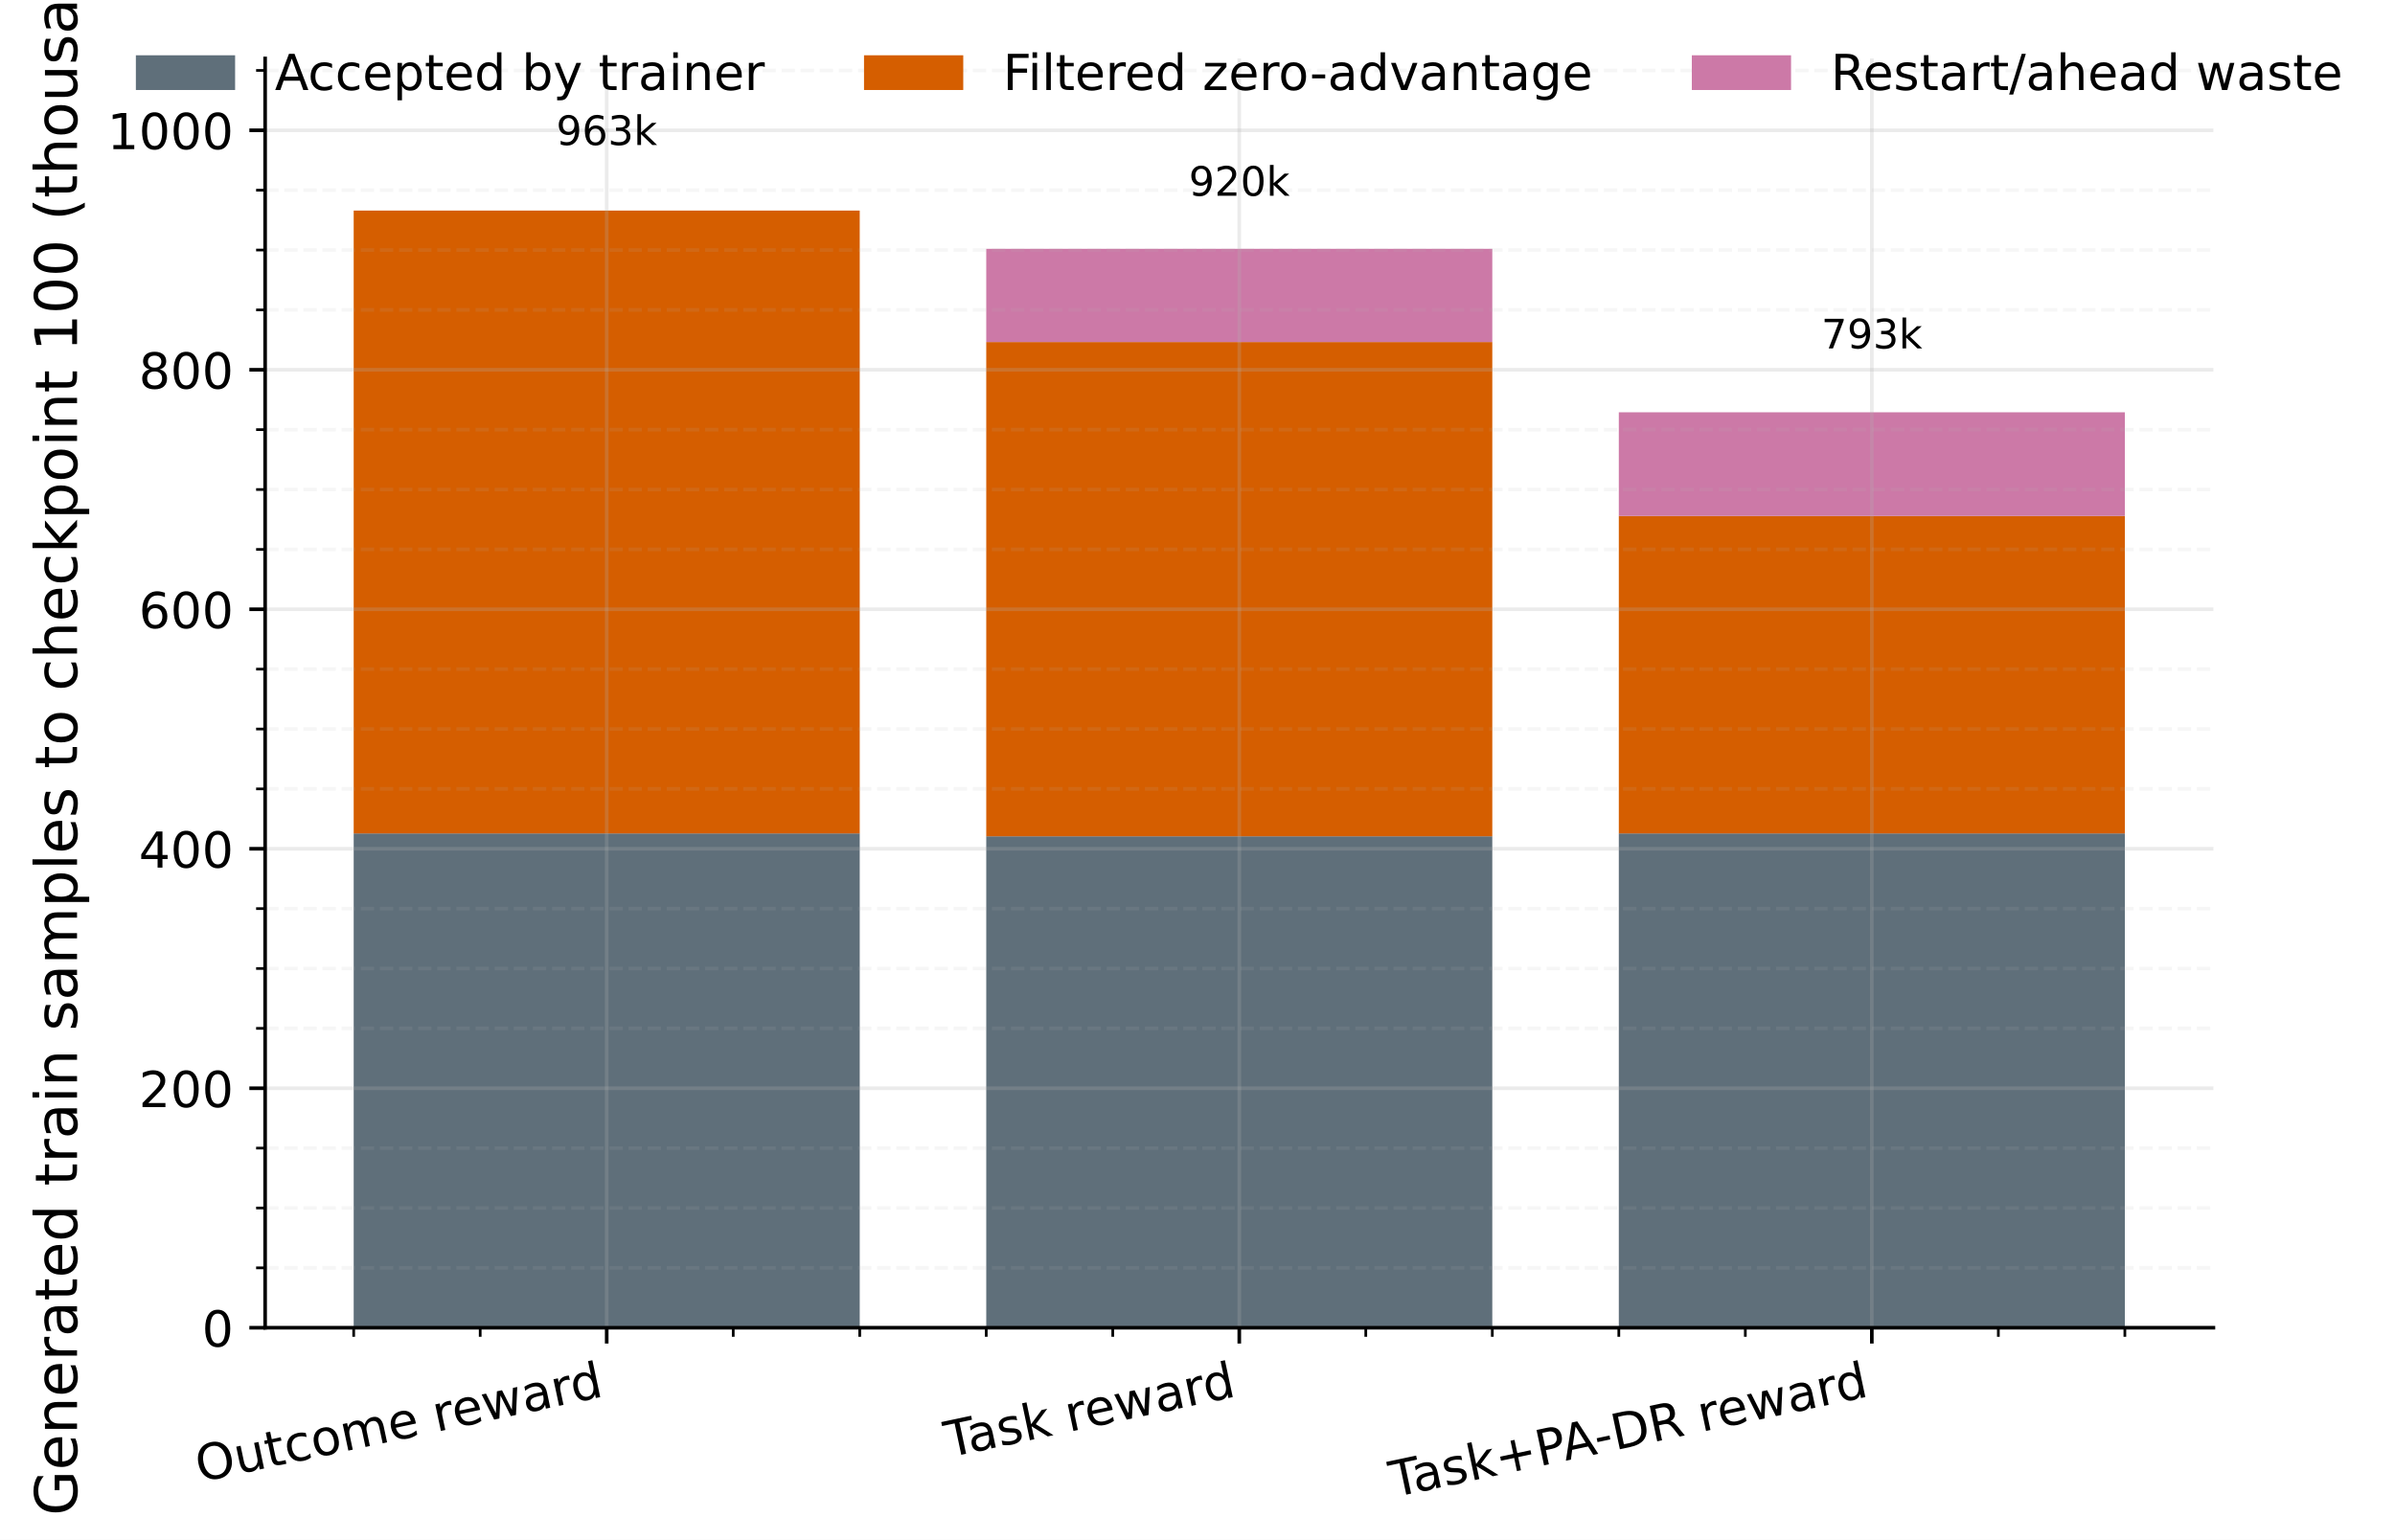
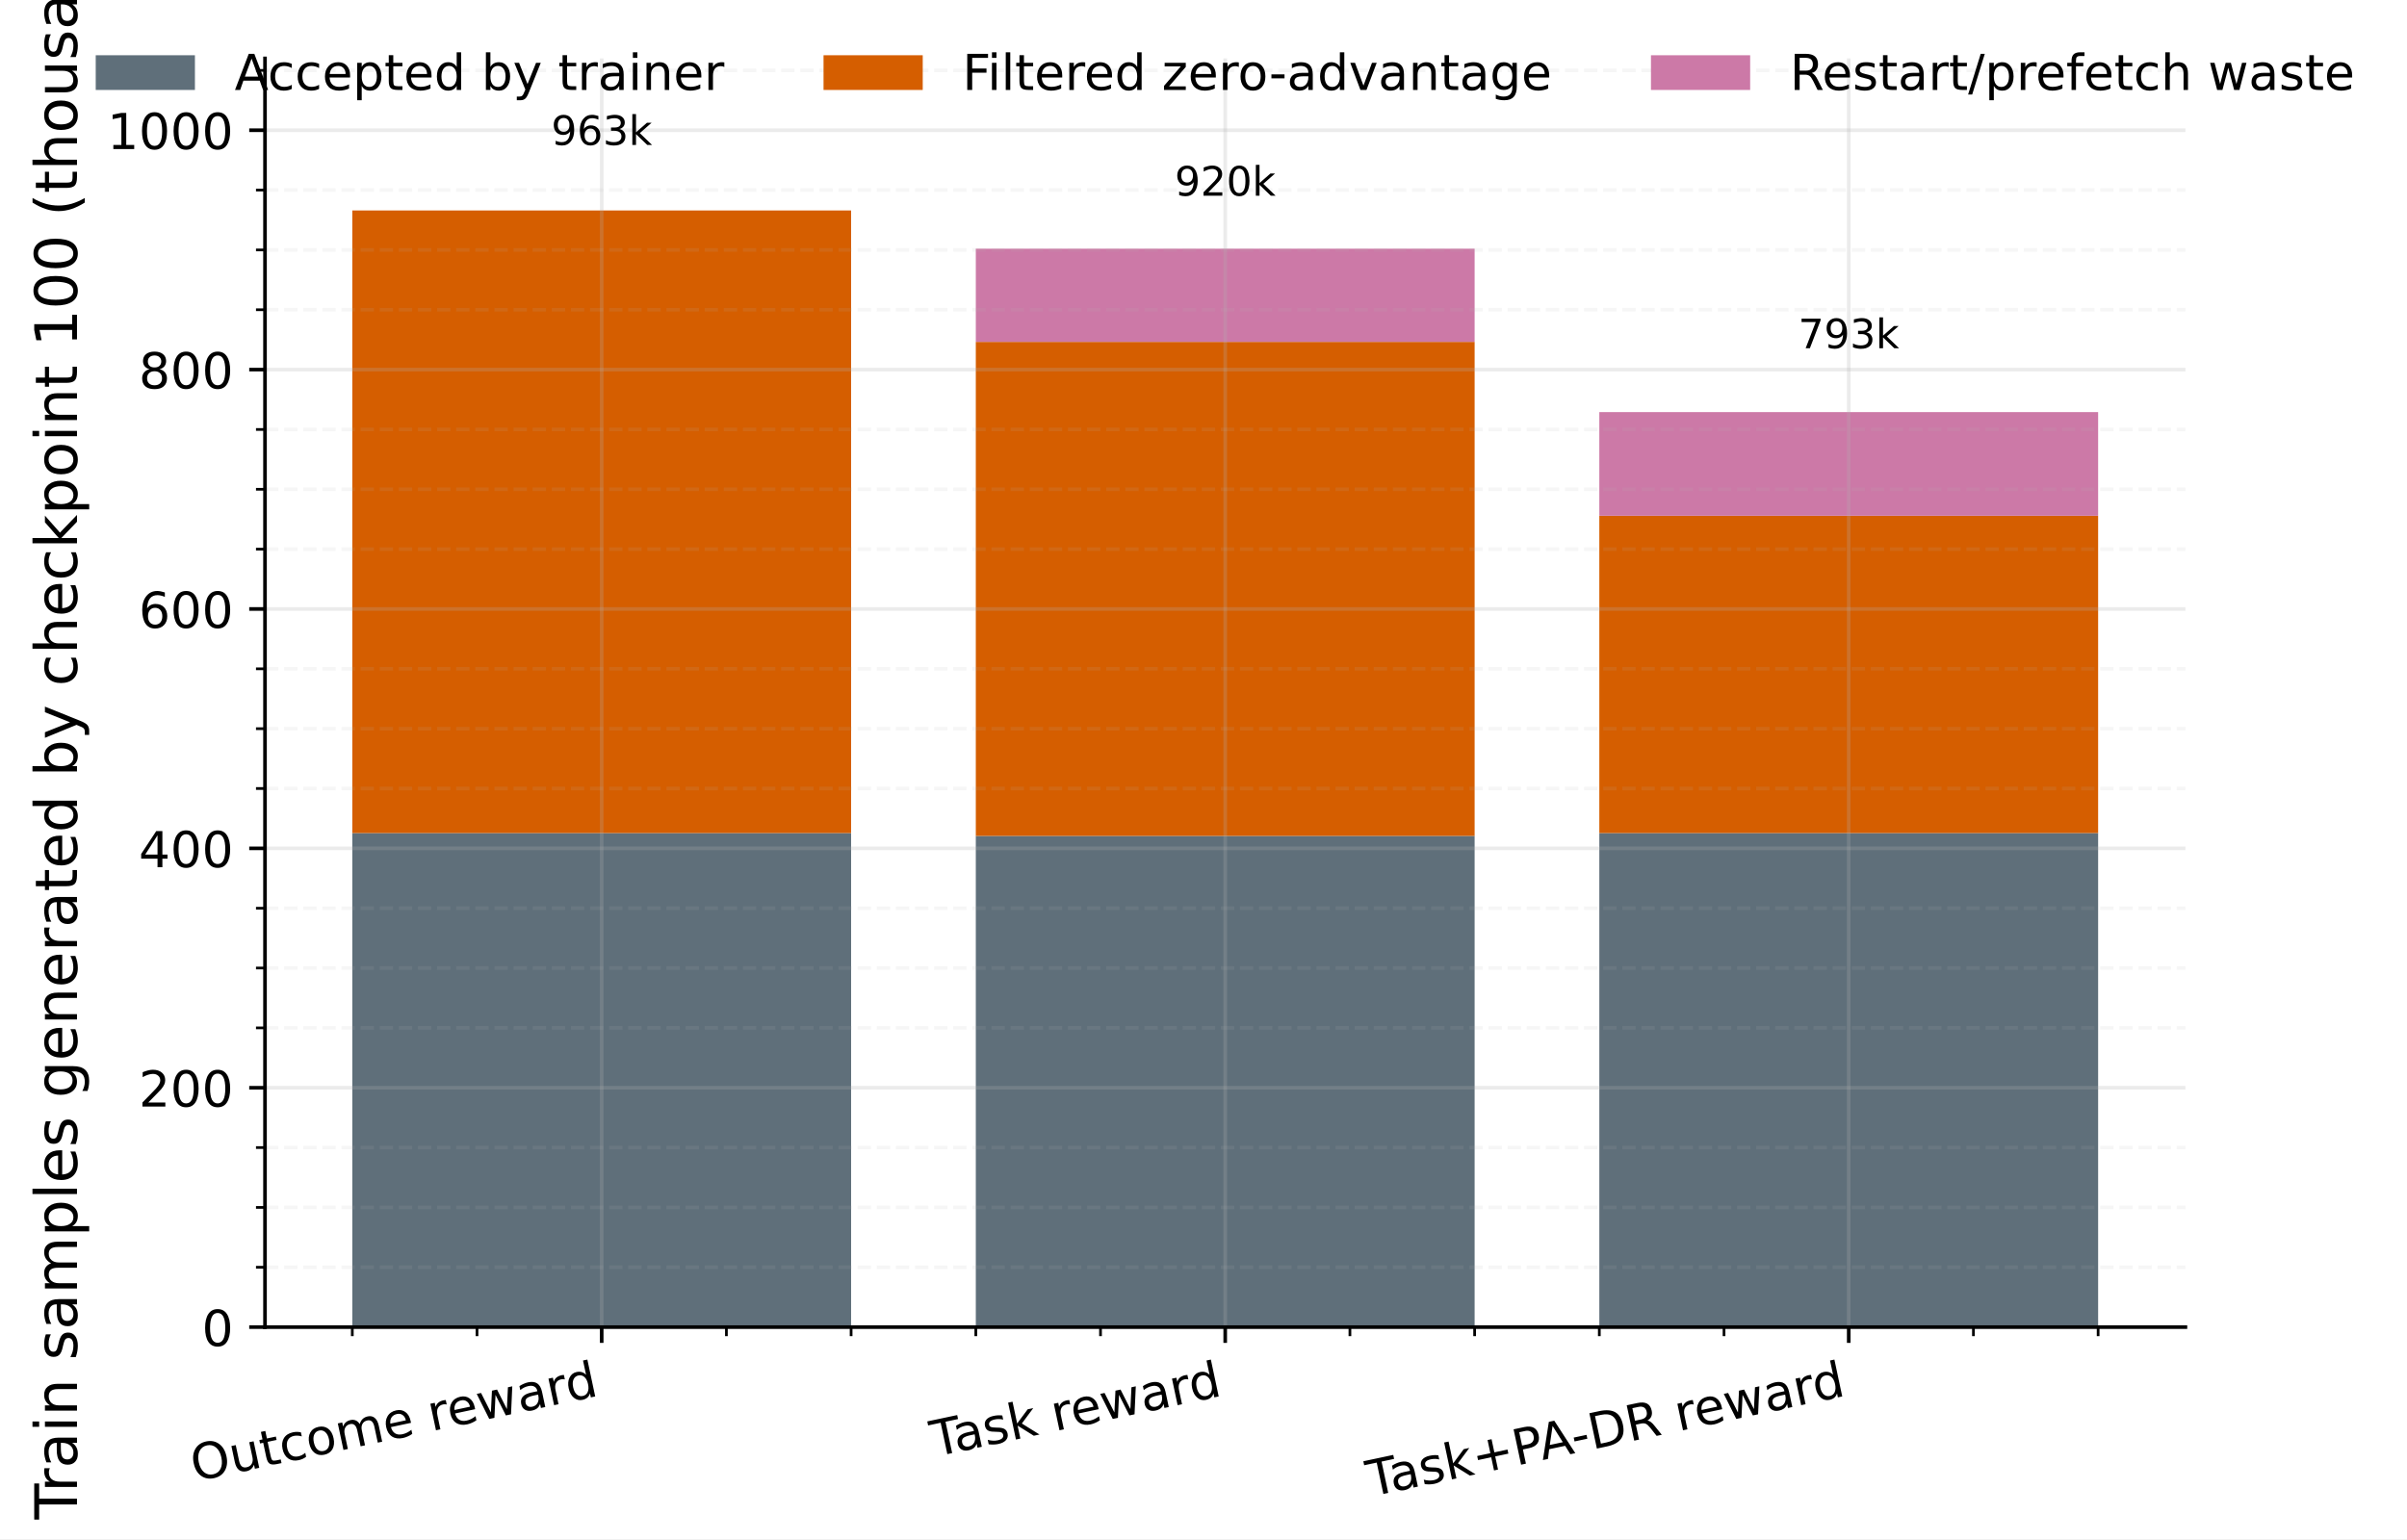
- <svg xmlns="http://www.w3.org/2000/svg" xmlns:xlink="http://www.w3.org/1999/xlink" width="530.952pt" height="341.47pt" viewBox="0 0 530.952 341.47" version="1.1">
+ <svg xmlns="http://www.w3.org/2000/svg" xmlns:xlink="http://www.w3.org/1999/xlink" width="533.856pt" height="341.47pt" viewBox="0 0 533.856 341.47" version="1.1">
  <defs>
    <style type="text/css">*{stroke-linejoin: round; stroke-linecap: butt}</style>
  </defs>
  <g id="figure_1">
    <g id="patch_1">
-       <path d="M 0 341.47 L 530.952 341.47 L 530.952 0 L 0 0 z " style="fill: #ffffff" />
+       <path d="M 0 341.47 L 533.856 341.47 L 533.856 0 L 0 0 z " style="fill: #ffffff" />
    </g>
    <g id="axes_1">
      <g id="patch_2">
-         <path d="M 58.777 294.436 L 490.697 294.436 L 490.697 12.959 L 58.777 12.959 z " style="fill: #ffffff" />
+         <path d="M 58.777 294.436 L 484.712 294.436 L 484.712 12.959 L 58.777 12.959 z " style="fill: #ffffff" />
      </g>
      <g id="patch_3">
-         <path d="M 78.409 294.436 L 190.596 294.436 L 190.596 184.819 L 78.409 184.819 z " clip-path="url(#p1cafe3cc9d)" style="fill: #5f6f7a" />
+         <path d="M 78.137 294.436 L 188.77 294.436 L 188.77 184.819 L 78.137 184.819 z " clip-path="url(#p164025b64f)" style="fill: #5f6f7a" />
      </g>
      <g id="patch_4">
-         <path d="M 218.643 294.436 L 330.83 294.436 L 330.83 185.456 L 218.643 185.456 z " clip-path="url(#p1cafe3cc9d)" style="fill: #5f6f7a" />
+         <path d="M 216.428 294.436 L 327.06 294.436 L 327.06 185.456 L 216.428 185.456 z " clip-path="url(#p164025b64f)" style="fill: #5f6f7a" />
      </g>
      <g id="patch_5">
-         <path d="M 358.877 294.436 L 471.064 294.436 L 471.064 184.819 L 358.877 184.819 z " clip-path="url(#p1cafe3cc9d)" style="fill: #5f6f7a" />
+         <path d="M 354.718 294.436 L 465.351 294.436 L 465.351 184.819 L 354.718 184.819 z " clip-path="url(#p164025b64f)" style="fill: #5f6f7a" />
      </g>
      <g id="patch_6">
-         <path d="M 78.409 184.819 L 190.596 184.819 L 190.596 46.695 L 78.409 46.695 z " clip-path="url(#p1cafe3cc9d)" style="fill: #d55e00" />
+         <path d="M 78.137 184.819 L 188.77 184.819 L 188.77 46.695 L 78.137 46.695 z " clip-path="url(#p164025b64f)" style="fill: #d55e00" />
      </g>
      <g id="patch_7">
-         <path d="M 218.643 185.456 L 330.83 185.456 L 330.83 75.848 L 218.643 75.848 z " clip-path="url(#p1cafe3cc9d)" style="fill: #d55e00" />
+         <path d="M 216.428 185.456 L 327.06 185.456 L 327.06 75.848 L 216.428 75.848 z " clip-path="url(#p164025b64f)" style="fill: #d55e00" />
      </g>
      <g id="patch_8">
-         <path d="M 358.877 184.819 L 471.064 184.819 L 471.064 114.426 L 358.877 114.426 z " clip-path="url(#p1cafe3cc9d)" style="fill: #d55e00" />
+         <path d="M 354.718 184.819 L 465.351 184.819 L 465.351 114.426 L 354.718 114.426 z " clip-path="url(#p164025b64f)" style="fill: #d55e00" />
      </g>
      <g id="patch_9">
-         <path d="M 78.409 46.695 L 190.596 46.695 L 190.596 46.695 L 78.409 46.695 z " clip-path="url(#p1cafe3cc9d)" style="fill: #cc79a7" />
+         <path d="M 78.137 46.695 L 188.77 46.695 L 188.77 46.695 L 78.137 46.695 z " clip-path="url(#p164025b64f)" style="fill: #cc79a7" />
      </g>
      <g id="patch_10">
-         <path d="M 218.643 75.848 L 330.83 75.848 L 330.83 55.177 L 218.643 55.177 z " clip-path="url(#p1cafe3cc9d)" style="fill: #cc79a7" />
+         <path d="M 216.428 75.848 L 327.06 75.848 L 327.06 55.177 L 216.428 55.177 z " clip-path="url(#p164025b64f)" style="fill: #cc79a7" />
      </g>
      <g id="patch_11">
-         <path d="M 358.877 114.426 L 471.064 114.426 L 471.064 91.429 L 358.877 91.429 z " clip-path="url(#p1cafe3cc9d)" style="fill: #cc79a7" />
+         <path d="M 354.718 114.426 L 465.351 114.426 L 465.351 91.429 L 354.718 91.429 z " clip-path="url(#p164025b64f)" style="fill: #cc79a7" />
      </g>
      <g id="matplotlib.axis_1">
        <g id="xtick_1">
          <g id="line2d_1">
-             <path d="M 134.503 294.436 L 134.503 12.959 " clip-path="url(#p1cafe3cc9d)" style="fill: none; stroke: #b0b0b0; stroke-opacity: 0.25; stroke-width: 0.8; stroke-linecap: square" />
+             <path d="M 133.453 294.436 L 133.453 12.959 " clip-path="url(#p164025b64f)" style="fill: none; stroke: #b0b0b0; stroke-opacity: 0.25; stroke-width: 0.8; stroke-linecap: square" />
          </g>
          <g id="line2d_2">
            <defs>
-               <path id="m42fc1ed772" d="M 0 0 L 0 3.5 " style="stroke: #000000; stroke-width: 0.8" />
+               <path id="mbf5f4bb474" d="M 0 0 L 0 3.5 " style="stroke: #000000; stroke-width: 0.8" />
            </defs>
            <g>
-               <use xlink:href="#m42fc1ed772" x="134.503" y="294.436" style="stroke: #000000; stroke-width: 0.8" />
+               <use xlink:href="#mbf5f4bb474" x="133.453" y="294.436" style="stroke: #000000; stroke-width: 0.8" />
            </g>
          </g>
          <g id="text_1">
-             <text style="font-size: 11px; font-family: 'DejaVu Sans', 'Bitstream Vera Sans', 'Computer Modern Sans Serif', 'Lucida Grande', 'Verdana', 'Geneva', 'Lucid', 'Arial', 'Helvetica', 'Avant Garde', sans-serif" transform="translate(44.23979 328.6962) rotate(-12)">Outcome reward</text>
+             <text style="font-size: 11px; font-family: 'DejaVu Sans', 'Bitstream Vera Sans', 'Computer Modern Sans Serif', 'Lucida Grande', 'Verdana', 'Geneva', 'Lucid', 'Arial', 'Helvetica', 'Avant Garde', sans-serif" transform="translate(43.19047 328.6962) rotate(-12)">Outcome reward</text>
          </g>
        </g>
        <g id="xtick_2">
          <g id="line2d_3">
-             <path d="M 274.737 294.436 L 274.737 12.959 " clip-path="url(#p1cafe3cc9d)" style="fill: none; stroke: #b0b0b0; stroke-opacity: 0.25; stroke-width: 0.8; stroke-linecap: square" />
+             <path d="M 271.744 294.436 L 271.744 12.959 " clip-path="url(#p164025b64f)" style="fill: none; stroke: #b0b0b0; stroke-opacity: 0.25; stroke-width: 0.8; stroke-linecap: square" />
          </g>
          <g id="line2d_4">
            <g>
-               <use xlink:href="#m42fc1ed772" x="274.737" y="294.436" style="stroke: #000000; stroke-width: 0.8" />
+               <use xlink:href="#mbf5f4bb474" x="271.744" y="294.436" style="stroke: #000000; stroke-width: 0.8" />
            </g>
          </g>
          <g id="text_2">
-             <text style="font-size: 11px; font-family: 'DejaVu Sans', 'Bitstream Vera Sans', 'Computer Modern Sans Serif', 'Lucida Grande', 'Verdana', 'Geneva', 'Lucid', 'Arial', 'Helvetica', 'Avant Garde', sans-serif" transform="translate(210.3555 323.1948) rotate(-12)">Task reward</text>
+             <text style="font-size: 11px; font-family: 'DejaVu Sans', 'Bitstream Vera Sans', 'Computer Modern Sans Serif', 'Lucida Grande', 'Verdana', 'Geneva', 'Lucid', 'Arial', 'Helvetica', 'Avant Garde', sans-serif" transform="translate(207.363 323.1948) rotate(-12)">Task reward</text>
          </g>
        </g>
        <g id="xtick_3">
          <g id="line2d_5">
-             <path d="M 414.97 294.436 L 414.97 12.959 " clip-path="url(#p1cafe3cc9d)" style="fill: none; stroke: #b0b0b0; stroke-opacity: 0.25; stroke-width: 0.8; stroke-linecap: square" />
+             <path d="M 410.035 294.436 L 410.035 12.959 " clip-path="url(#p164025b64f)" style="fill: none; stroke: #b0b0b0; stroke-opacity: 0.25; stroke-width: 0.8; stroke-linecap: square" />
          </g>
          <g id="line2d_6">
            <g>
-               <use xlink:href="#m42fc1ed772" x="414.97" y="294.436" style="stroke: #000000; stroke-width: 0.8" />
+               <use xlink:href="#mbf5f4bb474" x="410.035" y="294.436" style="stroke: #000000; stroke-width: 0.8" />
            </g>
          </g>
          <g id="text_3">
-             <text style="font-size: 11px; font-family: 'DejaVu Sans', 'Bitstream Vera Sans', 'Computer Modern Sans Serif', 'Lucida Grande', 'Verdana', 'Geneva', 'Lucid', 'Arial', 'Helvetica', 'Avant Garde', sans-serif" transform="translate(309.01 332.0327) rotate(-12)">Task+PA-DR reward</text>
+             <text style="font-size: 11px; font-family: 'DejaVu Sans', 'Bitstream Vera Sans', 'Computer Modern Sans Serif', 'Lucida Grande', 'Verdana', 'Geneva', 'Lucid', 'Arial', 'Helvetica', 'Avant Garde', sans-serif" transform="translate(304.0744 332.0327) rotate(-12)">Task+PA-DR reward</text>
          </g>
        </g>
        <g id="xtick_4">
          <g id="line2d_7">
            <defs>
-               <path id="m298aa0b05d" d="M 0 0 L 0 2 " style="stroke: #000000; stroke-width: 0.6" />
+               <path id="m12cdd71ea4" d="M 0 0 L 0 2 " style="stroke: #000000; stroke-width: 0.6" />
            </defs>
            <g>
-               <use xlink:href="#m298aa0b05d" x="78.409" y="294.436" style="stroke: #000000; stroke-width: 0.6" />
+               <use xlink:href="#m12cdd71ea4" x="78.137" y="294.436" style="stroke: #000000; stroke-width: 0.6" />
            </g>
          </g>
        </g>
        <g id="xtick_5">
          <g id="line2d_8">
            <g>
-               <use xlink:href="#m298aa0b05d" x="106.456" y="294.436" style="stroke: #000000; stroke-width: 0.6" />
+               <use xlink:href="#m12cdd71ea4" x="105.795" y="294.436" style="stroke: #000000; stroke-width: 0.6" />
            </g>
          </g>
        </g>
        <g id="xtick_6">
          <g id="line2d_9">
            <g>
-               <use xlink:href="#m298aa0b05d" x="162.55" y="294.436" style="stroke: #000000; stroke-width: 0.6" />
+               <use xlink:href="#m12cdd71ea4" x="161.112" y="294.436" style="stroke: #000000; stroke-width: 0.6" />
            </g>
          </g>
        </g>
        <g id="xtick_7">
          <g id="line2d_10">
            <g>
-               <use xlink:href="#m298aa0b05d" x="190.596" y="294.436" style="stroke: #000000; stroke-width: 0.6" />
+               <use xlink:href="#m12cdd71ea4" x="188.77" y="294.436" style="stroke: #000000; stroke-width: 0.6" />
            </g>
          </g>
        </g>
        <g id="xtick_8">
          <g id="line2d_11">
            <g>
-               <use xlink:href="#m298aa0b05d" x="218.643" y="294.436" style="stroke: #000000; stroke-width: 0.6" />
+               <use xlink:href="#m12cdd71ea4" x="216.428" y="294.436" style="stroke: #000000; stroke-width: 0.6" />
            </g>
          </g>
        </g>
        <g id="xtick_9">
          <g id="line2d_12">
            <g>
-               <use xlink:href="#m298aa0b05d" x="246.69" y="294.436" style="stroke: #000000; stroke-width: 0.6" />
+               <use xlink:href="#m12cdd71ea4" x="244.086" y="294.436" style="stroke: #000000; stroke-width: 0.6" />
            </g>
          </g>
        </g>
        <g id="xtick_10">
          <g id="line2d_13">
            <g>
-               <use xlink:href="#m298aa0b05d" x="302.783" y="294.436" style="stroke: #000000; stroke-width: 0.6" />
+               <use xlink:href="#m12cdd71ea4" x="299.402" y="294.436" style="stroke: #000000; stroke-width: 0.6" />
            </g>
          </g>
        </g>
        <g id="xtick_11">
          <g id="line2d_14">
            <g>
-               <use xlink:href="#m298aa0b05d" x="330.83" y="294.436" style="stroke: #000000; stroke-width: 0.6" />
+               <use xlink:href="#m12cdd71ea4" x="327.06" y="294.436" style="stroke: #000000; stroke-width: 0.6" />
            </g>
          </g>
        </g>
        <g id="xtick_12">
          <g id="line2d_15">
            <g>
-               <use xlink:href="#m298aa0b05d" x="358.877" y="294.436" style="stroke: #000000; stroke-width: 0.6" />
+               <use xlink:href="#m12cdd71ea4" x="354.718" y="294.436" style="stroke: #000000; stroke-width: 0.6" />
            </g>
          </g>
        </g>
        <g id="xtick_13">
          <g id="line2d_16">
            <g>
-               <use xlink:href="#m298aa0b05d" x="386.924" y="294.436" style="stroke: #000000; stroke-width: 0.6" />
+               <use xlink:href="#m12cdd71ea4" x="382.377" y="294.436" style="stroke: #000000; stroke-width: 0.6" />
            </g>
          </g>
        </g>
        <g id="xtick_14">
          <g id="line2d_17">
            <g>
-               <use xlink:href="#m298aa0b05d" x="443.017" y="294.436" style="stroke: #000000; stroke-width: 0.6" />
+               <use xlink:href="#m12cdd71ea4" x="437.693" y="294.436" style="stroke: #000000; stroke-width: 0.6" />
            </g>
          </g>
        </g>
        <g id="xtick_15">
          <g id="line2d_18">
            <g>
-               <use xlink:href="#m298aa0b05d" x="471.064" y="294.436" style="stroke: #000000; stroke-width: 0.6" />
+               <use xlink:href="#m12cdd71ea4" x="465.351" y="294.436" style="stroke: #000000; stroke-width: 0.6" />
            </g>
          </g>
        </g>
      </g>
      <g id="matplotlib.axis_2">
        <g id="ytick_1">
          <g id="line2d_19">
-             <path d="M 58.777 294.436 L 490.697 294.436 " clip-path="url(#p1cafe3cc9d)" style="fill: none; stroke: #b0b0b0; stroke-opacity: 0.25; stroke-width: 0.8; stroke-linecap: square" />
+             <path d="M 58.777 294.436 L 484.712 294.436 " clip-path="url(#p164025b64f)" style="fill: none; stroke: #b0b0b0; stroke-opacity: 0.25; stroke-width: 0.8; stroke-linecap: square" />
          </g>
          <g id="line2d_20">
            <defs>
-               <path id="me00b917a64" d="M 0 0 L -3.5 0 " style="stroke: #000000; stroke-width: 0.8" />
+               <path id="maac3f48667" d="M 0 0 L -3.5 0 " style="stroke: #000000; stroke-width: 0.8" />
            </defs>
            <g>
-               <use xlink:href="#me00b917a64" x="58.777" y="294.436" style="stroke: #000000; stroke-width: 0.8" />
+               <use xlink:href="#maac3f48667" x="58.777" y="294.436" style="stroke: #000000; stroke-width: 0.8" />
            </g>
          </g>
          <g id="text_4">
            <text style="font-size: 11px; font-family: 'DejaVu Sans', 'Bitstream Vera Sans', 'Computer Modern Sans Serif', 'Lucida Grande', 'Verdana', 'Geneva', 'Lucid', 'Arial', 'Helvetica', 'Avant Garde', sans-serif; text-anchor: end" x="51.777" y="298.615" transform="rotate(-0 51.77656 298.6148)">0</text>
          </g>
        </g>
        <g id="ytick_2">
          <g id="line2d_21">
-             <path d="M 58.777 241.327 L 490.697 241.327 " clip-path="url(#p1cafe3cc9d)" style="fill: none; stroke: #b0b0b0; stroke-opacity: 0.25; stroke-width: 0.8; stroke-linecap: square" />
+             <path d="M 58.777 241.327 L 484.712 241.327 " clip-path="url(#p164025b64f)" style="fill: none; stroke: #b0b0b0; stroke-opacity: 0.25; stroke-width: 0.8; stroke-linecap: square" />
          </g>
          <g id="line2d_22">
            <g>
-               <use xlink:href="#me00b917a64" x="58.777" y="241.327" style="stroke: #000000; stroke-width: 0.8" />
+               <use xlink:href="#maac3f48667" x="58.777" y="241.327" style="stroke: #000000; stroke-width: 0.8" />
            </g>
          </g>
          <g id="text_5">
            <text style="font-size: 11px; font-family: 'DejaVu Sans', 'Bitstream Vera Sans', 'Computer Modern Sans Serif', 'Lucida Grande', 'Verdana', 'Geneva', 'Lucid', 'Arial', 'Helvetica', 'Avant Garde', sans-serif; text-anchor: end" x="51.777" y="245.506" transform="rotate(-0 51.77656 245.506)">200</text>
          </g>
        </g>
        <g id="ytick_3">
          <g id="line2d_23">
-             <path d="M 58.777 188.218 L 490.697 188.218 " clip-path="url(#p1cafe3cc9d)" style="fill: none; stroke: #b0b0b0; stroke-opacity: 0.25; stroke-width: 0.8; stroke-linecap: square" />
+             <path d="M 58.777 188.218 L 484.712 188.218 " clip-path="url(#p164025b64f)" style="fill: none; stroke: #b0b0b0; stroke-opacity: 0.25; stroke-width: 0.8; stroke-linecap: square" />
          </g>
          <g id="line2d_24">
            <g>
-               <use xlink:href="#me00b917a64" x="58.777" y="188.218" style="stroke: #000000; stroke-width: 0.8" />
+               <use xlink:href="#maac3f48667" x="58.777" y="188.218" style="stroke: #000000; stroke-width: 0.8" />
            </g>
          </g>
          <g id="text_6">
            <text style="font-size: 11px; font-family: 'DejaVu Sans', 'Bitstream Vera Sans', 'Computer Modern Sans Serif', 'Lucida Grande', 'Verdana', 'Geneva', 'Lucid', 'Arial', 'Helvetica', 'Avant Garde', sans-serif; text-anchor: end" x="51.777" y="192.397" transform="rotate(-0 51.77656 192.3972)">400</text>
          </g>
        </g>
        <g id="ytick_4">
          <g id="line2d_25">
-             <path d="M 58.777 135.109 L 490.697 135.109 " clip-path="url(#p1cafe3cc9d)" style="fill: none; stroke: #b0b0b0; stroke-opacity: 0.25; stroke-width: 0.8; stroke-linecap: square" />
+             <path d="M 58.777 135.109 L 484.712 135.109 " clip-path="url(#p164025b64f)" style="fill: none; stroke: #b0b0b0; stroke-opacity: 0.25; stroke-width: 0.8; stroke-linecap: square" />
          </g>
          <g id="line2d_26">
            <g>
-               <use xlink:href="#me00b917a64" x="58.777" y="135.109" style="stroke: #000000; stroke-width: 0.8" />
+               <use xlink:href="#maac3f48667" x="58.777" y="135.109" style="stroke: #000000; stroke-width: 0.8" />
            </g>
          </g>
          <g id="text_7">
            <text style="font-size: 11px; font-family: 'DejaVu Sans', 'Bitstream Vera Sans', 'Computer Modern Sans Serif', 'Lucida Grande', 'Verdana', 'Geneva', 'Lucid', 'Arial', 'Helvetica', 'Avant Garde', sans-serif; text-anchor: end" x="51.777" y="139.288" transform="rotate(-0 51.77656 139.2884)">600</text>
          </g>
        </g>
        <g id="ytick_5">
          <g id="line2d_27">
-             <path d="M 58.777 82 L 490.697 82 " clip-path="url(#p1cafe3cc9d)" style="fill: none; stroke: #b0b0b0; stroke-opacity: 0.25; stroke-width: 0.8; stroke-linecap: square" />
+             <path d="M 58.777 82 L 484.712 82 " clip-path="url(#p164025b64f)" style="fill: none; stroke: #b0b0b0; stroke-opacity: 0.25; stroke-width: 0.8; stroke-linecap: square" />
          </g>
          <g id="line2d_28">
            <g>
-               <use xlink:href="#me00b917a64" x="58.777" y="82" style="stroke: #000000; stroke-width: 0.8" />
+               <use xlink:href="#maac3f48667" x="58.777" y="82" style="stroke: #000000; stroke-width: 0.8" />
            </g>
          </g>
          <g id="text_8">
            <text style="font-size: 11px; font-family: 'DejaVu Sans', 'Bitstream Vera Sans', 'Computer Modern Sans Serif', 'Lucida Grande', 'Verdana', 'Geneva', 'Lucid', 'Arial', 'Helvetica', 'Avant Garde', sans-serif; text-anchor: end" x="51.777" y="86.18" transform="rotate(-0 51.77656 86.17963)">800</text>
          </g>
        </g>
        <g id="ytick_6">
          <g id="line2d_29">
-             <path d="M 58.777 28.892 L 490.697 28.892 " clip-path="url(#p1cafe3cc9d)" style="fill: none; stroke: #b0b0b0; stroke-opacity: 0.25; stroke-width: 0.8; stroke-linecap: square" />
+             <path d="M 58.777 28.892 L 484.712 28.892 " clip-path="url(#p164025b64f)" style="fill: none; stroke: #b0b0b0; stroke-opacity: 0.25; stroke-width: 0.8; stroke-linecap: square" />
          </g>
          <g id="line2d_30">
            <g>
-               <use xlink:href="#me00b917a64" x="58.777" y="28.892" style="stroke: #000000; stroke-width: 0.8" />
+               <use xlink:href="#maac3f48667" x="58.777" y="28.892" style="stroke: #000000; stroke-width: 0.8" />
            </g>
          </g>
          <g id="text_9">
            <text style="font-size: 11px; font-family: 'DejaVu Sans', 'Bitstream Vera Sans', 'Computer Modern Sans Serif', 'Lucida Grande', 'Verdana', 'Geneva', 'Lucid', 'Arial', 'Helvetica', 'Avant Garde', sans-serif; text-anchor: end" x="51.777" y="33.071" transform="rotate(-0 51.77656 33.07084)">1000</text>
          </g>
        </g>
        <g id="ytick_7">
          <g id="line2d_31">
-             <path d="M 58.777 281.158 L 490.697 281.158 " clip-path="url(#p1cafe3cc9d)" style="fill: none; stroke-dasharray: 2.96,1.28; stroke-dashoffset: 0; stroke: #b0b0b0; stroke-opacity: 0.12; stroke-width: 0.8" />
+             <path d="M 58.777 281.158 L 484.712 281.158 " clip-path="url(#p164025b64f)" style="fill: none; stroke-dasharray: 2.96,1.28; stroke-dashoffset: 0; stroke: #b0b0b0; stroke-opacity: 0.12; stroke-width: 0.8" />
          </g>
          <g id="line2d_32">
            <defs>
-               <path id="mef077596a6" d="M 0 0 L -2 0 " style="stroke: #000000; stroke-width: 0.6" />
+               <path id="ma0e20b112f" d="M 0 0 L -2 0 " style="stroke: #000000; stroke-width: 0.6" />
            </defs>
            <g>
-               <use xlink:href="#mef077596a6" x="58.777" y="281.158" style="stroke: #000000; stroke-width: 0.6" />
+               <use xlink:href="#ma0e20b112f" x="58.777" y="281.158" style="stroke: #000000; stroke-width: 0.6" />
            </g>
          </g>
        </g>
        <g id="ytick_8">
          <g id="line2d_33">
-             <path d="M 58.777 267.881 L 490.697 267.881 " clip-path="url(#p1cafe3cc9d)" style="fill: none; stroke-dasharray: 2.96,1.28; stroke-dashoffset: 0; stroke: #b0b0b0; stroke-opacity: 0.12; stroke-width: 0.8" />
+             <path d="M 58.777 267.881 L 484.712 267.881 " clip-path="url(#p164025b64f)" style="fill: none; stroke-dasharray: 2.96,1.28; stroke-dashoffset: 0; stroke: #b0b0b0; stroke-opacity: 0.12; stroke-width: 0.8" />
          </g>
          <g id="line2d_34">
            <g>
-               <use xlink:href="#mef077596a6" x="58.777" y="267.881" style="stroke: #000000; stroke-width: 0.6" />
+               <use xlink:href="#ma0e20b112f" x="58.777" y="267.881" style="stroke: #000000; stroke-width: 0.6" />
            </g>
          </g>
        </g>
        <g id="ytick_9">
          <g id="line2d_35">
-             <path d="M 58.777 254.604 L 490.697 254.604 " clip-path="url(#p1cafe3cc9d)" style="fill: none; stroke-dasharray: 2.96,1.28; stroke-dashoffset: 0; stroke: #b0b0b0; stroke-opacity: 0.12; stroke-width: 0.8" />
+             <path d="M 58.777 254.604 L 484.712 254.604 " clip-path="url(#p164025b64f)" style="fill: none; stroke-dasharray: 2.96,1.28; stroke-dashoffset: 0; stroke: #b0b0b0; stroke-opacity: 0.12; stroke-width: 0.8" />
          </g>
          <g id="line2d_36">
            <g>
-               <use xlink:href="#mef077596a6" x="58.777" y="254.604" style="stroke: #000000; stroke-width: 0.6" />
+               <use xlink:href="#ma0e20b112f" x="58.777" y="254.604" style="stroke: #000000; stroke-width: 0.6" />
            </g>
          </g>
        </g>
        <g id="ytick_10">
          <g id="line2d_37">
-             <path d="M 58.777 228.05 L 490.697 228.05 " clip-path="url(#p1cafe3cc9d)" style="fill: none; stroke-dasharray: 2.96,1.28; stroke-dashoffset: 0; stroke: #b0b0b0; stroke-opacity: 0.12; stroke-width: 0.8" />
+             <path d="M 58.777 228.05 L 484.712 228.05 " clip-path="url(#p164025b64f)" style="fill: none; stroke-dasharray: 2.96,1.28; stroke-dashoffset: 0; stroke: #b0b0b0; stroke-opacity: 0.12; stroke-width: 0.8" />
          </g>
          <g id="line2d_38">
            <g>
-               <use xlink:href="#mef077596a6" x="58.777" y="228.05" style="stroke: #000000; stroke-width: 0.6" />
+               <use xlink:href="#ma0e20b112f" x="58.777" y="228.05" style="stroke: #000000; stroke-width: 0.6" />
            </g>
          </g>
        </g>
        <g id="ytick_11">
          <g id="line2d_39">
-             <path d="M 58.777 214.772 L 490.697 214.772 " clip-path="url(#p1cafe3cc9d)" style="fill: none; stroke-dasharray: 2.96,1.28; stroke-dashoffset: 0; stroke: #b0b0b0; stroke-opacity: 0.12; stroke-width: 0.8" />
+             <path d="M 58.777 214.772 L 484.712 214.772 " clip-path="url(#p164025b64f)" style="fill: none; stroke-dasharray: 2.96,1.28; stroke-dashoffset: 0; stroke: #b0b0b0; stroke-opacity: 0.12; stroke-width: 0.8" />
          </g>
          <g id="line2d_40">
            <g>
-               <use xlink:href="#mef077596a6" x="58.777" y="214.772" style="stroke: #000000; stroke-width: 0.6" />
+               <use xlink:href="#ma0e20b112f" x="58.777" y="214.772" style="stroke: #000000; stroke-width: 0.6" />
            </g>
          </g>
        </g>
        <g id="ytick_12">
          <g id="line2d_41">
-             <path d="M 58.777 201.495 L 490.697 201.495 " clip-path="url(#p1cafe3cc9d)" style="fill: none; stroke-dasharray: 2.96,1.28; stroke-dashoffset: 0; stroke: #b0b0b0; stroke-opacity: 0.12; stroke-width: 0.8" />
+             <path d="M 58.777 201.495 L 484.712 201.495 " clip-path="url(#p164025b64f)" style="fill: none; stroke-dasharray: 2.96,1.28; stroke-dashoffset: 0; stroke: #b0b0b0; stroke-opacity: 0.12; stroke-width: 0.8" />
          </g>
          <g id="line2d_42">
            <g>
-               <use xlink:href="#mef077596a6" x="58.777" y="201.495" style="stroke: #000000; stroke-width: 0.6" />
+               <use xlink:href="#ma0e20b112f" x="58.777" y="201.495" style="stroke: #000000; stroke-width: 0.6" />
            </g>
          </g>
        </g>
        <g id="ytick_13">
          <g id="line2d_43">
-             <path d="M 58.777 174.941 L 490.697 174.941 " clip-path="url(#p1cafe3cc9d)" style="fill: none; stroke-dasharray: 2.96,1.28; stroke-dashoffset: 0; stroke: #b0b0b0; stroke-opacity: 0.12; stroke-width: 0.8" />
+             <path d="M 58.777 174.941 L 484.712 174.941 " clip-path="url(#p164025b64f)" style="fill: none; stroke-dasharray: 2.96,1.28; stroke-dashoffset: 0; stroke: #b0b0b0; stroke-opacity: 0.12; stroke-width: 0.8" />
          </g>
          <g id="line2d_44">
            <g>
-               <use xlink:href="#mef077596a6" x="58.777" y="174.941" style="stroke: #000000; stroke-width: 0.6" />
+               <use xlink:href="#ma0e20b112f" x="58.777" y="174.941" style="stroke: #000000; stroke-width: 0.6" />
            </g>
          </g>
        </g>
        <g id="ytick_14">
          <g id="line2d_45">
-             <path d="M 58.777 161.664 L 490.697 161.664 " clip-path="url(#p1cafe3cc9d)" style="fill: none; stroke-dasharray: 2.96,1.28; stroke-dashoffset: 0; stroke: #b0b0b0; stroke-opacity: 0.12; stroke-width: 0.8" />
+             <path d="M 58.777 161.664 L 484.712 161.664 " clip-path="url(#p164025b64f)" style="fill: none; stroke-dasharray: 2.96,1.28; stroke-dashoffset: 0; stroke: #b0b0b0; stroke-opacity: 0.12; stroke-width: 0.8" />
          </g>
          <g id="line2d_46">
            <g>
-               <use xlink:href="#mef077596a6" x="58.777" y="161.664" style="stroke: #000000; stroke-width: 0.6" />
+               <use xlink:href="#ma0e20b112f" x="58.777" y="161.664" style="stroke: #000000; stroke-width: 0.6" />
            </g>
          </g>
        </g>
        <g id="ytick_15">
          <g id="line2d_47">
-             <path d="M 58.777 148.386 L 490.697 148.386 " clip-path="url(#p1cafe3cc9d)" style="fill: none; stroke-dasharray: 2.96,1.28; stroke-dashoffset: 0; stroke: #b0b0b0; stroke-opacity: 0.12; stroke-width: 0.8" />
+             <path d="M 58.777 148.386 L 484.712 148.386 " clip-path="url(#p164025b64f)" style="fill: none; stroke-dasharray: 2.96,1.28; stroke-dashoffset: 0; stroke: #b0b0b0; stroke-opacity: 0.12; stroke-width: 0.8" />
          </g>
          <g id="line2d_48">
            <g>
-               <use xlink:href="#mef077596a6" x="58.777" y="148.386" style="stroke: #000000; stroke-width: 0.6" />
+               <use xlink:href="#ma0e20b112f" x="58.777" y="148.386" style="stroke: #000000; stroke-width: 0.6" />
            </g>
          </g>
        </g>
        <g id="ytick_16">
          <g id="line2d_49">
-             <path d="M 58.777 121.832 L 490.697 121.832 " clip-path="url(#p1cafe3cc9d)" style="fill: none; stroke-dasharray: 2.96,1.28; stroke-dashoffset: 0; stroke: #b0b0b0; stroke-opacity: 0.12; stroke-width: 0.8" />
+             <path d="M 58.777 121.832 L 484.712 121.832 " clip-path="url(#p164025b64f)" style="fill: none; stroke-dasharray: 2.96,1.28; stroke-dashoffset: 0; stroke: #b0b0b0; stroke-opacity: 0.12; stroke-width: 0.8" />
          </g>
          <g id="line2d_50">
            <g>
-               <use xlink:href="#mef077596a6" x="58.777" y="121.832" style="stroke: #000000; stroke-width: 0.6" />
+               <use xlink:href="#ma0e20b112f" x="58.777" y="121.832" style="stroke: #000000; stroke-width: 0.6" />
            </g>
          </g>
        </g>
        <g id="ytick_17">
          <g id="line2d_51">
-             <path d="M 58.777 108.555 L 490.697 108.555 " clip-path="url(#p1cafe3cc9d)" style="fill: none; stroke-dasharray: 2.96,1.28; stroke-dashoffset: 0; stroke: #b0b0b0; stroke-opacity: 0.12; stroke-width: 0.8" />
+             <path d="M 58.777 108.555 L 484.712 108.555 " clip-path="url(#p164025b64f)" style="fill: none; stroke-dasharray: 2.96,1.28; stroke-dashoffset: 0; stroke: #b0b0b0; stroke-opacity: 0.12; stroke-width: 0.8" />
          </g>
          <g id="line2d_52">
            <g>
-               <use xlink:href="#mef077596a6" x="58.777" y="108.555" style="stroke: #000000; stroke-width: 0.6" />
+               <use xlink:href="#ma0e20b112f" x="58.777" y="108.555" style="stroke: #000000; stroke-width: 0.6" />
            </g>
          </g>
        </g>
        <g id="ytick_18">
          <g id="line2d_53">
-             <path d="M 58.777 95.278 L 490.697 95.278 " clip-path="url(#p1cafe3cc9d)" style="fill: none; stroke-dasharray: 2.96,1.28; stroke-dashoffset: 0; stroke: #b0b0b0; stroke-opacity: 0.12; stroke-width: 0.8" />
+             <path d="M 58.777 95.278 L 484.712 95.278 " clip-path="url(#p164025b64f)" style="fill: none; stroke-dasharray: 2.96,1.28; stroke-dashoffset: 0; stroke: #b0b0b0; stroke-opacity: 0.12; stroke-width: 0.8" />
          </g>
          <g id="line2d_54">
            <g>
-               <use xlink:href="#mef077596a6" x="58.777" y="95.278" style="stroke: #000000; stroke-width: 0.6" />
+               <use xlink:href="#ma0e20b112f" x="58.777" y="95.278" style="stroke: #000000; stroke-width: 0.6" />
            </g>
          </g>
        </g>
        <g id="ytick_19">
          <g id="line2d_55">
-             <path d="M 58.777 68.723 L 490.697 68.723 " clip-path="url(#p1cafe3cc9d)" style="fill: none; stroke-dasharray: 2.96,1.28; stroke-dashoffset: 0; stroke: #b0b0b0; stroke-opacity: 0.12; stroke-width: 0.8" />
+             <path d="M 58.777 68.723 L 484.712 68.723 " clip-path="url(#p164025b64f)" style="fill: none; stroke-dasharray: 2.96,1.28; stroke-dashoffset: 0; stroke: #b0b0b0; stroke-opacity: 0.12; stroke-width: 0.8" />
          </g>
          <g id="line2d_56">
            <g>
-               <use xlink:href="#mef077596a6" x="58.777" y="68.723" style="stroke: #000000; stroke-width: 0.6" />
+               <use xlink:href="#ma0e20b112f" x="58.777" y="68.723" style="stroke: #000000; stroke-width: 0.6" />
            </g>
          </g>
        </g>
        <g id="ytick_20">
          <g id="line2d_57">
-             <path d="M 58.777 55.446 L 490.697 55.446 " clip-path="url(#p1cafe3cc9d)" style="fill: none; stroke-dasharray: 2.96,1.28; stroke-dashoffset: 0; stroke: #b0b0b0; stroke-opacity: 0.12; stroke-width: 0.8" />
+             <path d="M 58.777 55.446 L 484.712 55.446 " clip-path="url(#p164025b64f)" style="fill: none; stroke-dasharray: 2.96,1.28; stroke-dashoffset: 0; stroke: #b0b0b0; stroke-opacity: 0.12; stroke-width: 0.8" />
          </g>
          <g id="line2d_58">
            <g>
-               <use xlink:href="#mef077596a6" x="58.777" y="55.446" style="stroke: #000000; stroke-width: 0.6" />
+               <use xlink:href="#ma0e20b112f" x="58.777" y="55.446" style="stroke: #000000; stroke-width: 0.6" />
            </g>
          </g>
        </g>
        <g id="ytick_21">
          <g id="line2d_59">
-             <path d="M 58.777 42.169 L 490.697 42.169 " clip-path="url(#p1cafe3cc9d)" style="fill: none; stroke-dasharray: 2.96,1.28; stroke-dashoffset: 0; stroke: #b0b0b0; stroke-opacity: 0.12; stroke-width: 0.8" />
+             <path d="M 58.777 42.169 L 484.712 42.169 " clip-path="url(#p164025b64f)" style="fill: none; stroke-dasharray: 2.96,1.28; stroke-dashoffset: 0; stroke: #b0b0b0; stroke-opacity: 0.12; stroke-width: 0.8" />
          </g>
          <g id="line2d_60">
            <g>
-               <use xlink:href="#mef077596a6" x="58.777" y="42.169" style="stroke: #000000; stroke-width: 0.6" />
+               <use xlink:href="#ma0e20b112f" x="58.777" y="42.169" style="stroke: #000000; stroke-width: 0.6" />
            </g>
          </g>
        </g>
        <g id="ytick_22">
          <g id="line2d_61">
-             <path d="M 58.777 15.615 L 490.697 15.615 " clip-path="url(#p1cafe3cc9d)" style="fill: none; stroke-dasharray: 2.96,1.28; stroke-dashoffset: 0; stroke: #b0b0b0; stroke-opacity: 0.12; stroke-width: 0.8" />
+             <path d="M 58.777 15.615 L 484.712 15.615 " clip-path="url(#p164025b64f)" style="fill: none; stroke-dasharray: 2.96,1.28; stroke-dashoffset: 0; stroke: #b0b0b0; stroke-opacity: 0.12; stroke-width: 0.8" />
          </g>
          <g id="line2d_62">
            <g>
-               <use xlink:href="#mef077596a6" x="58.777" y="15.615" style="stroke: #000000; stroke-width: 0.6" />
+               <use xlink:href="#ma0e20b112f" x="58.777" y="15.615" style="stroke: #000000; stroke-width: 0.6" />
            </g>
          </g>
        </g>
        <g id="text_10">
-           <text style="font-size: 13px; font-family: 'DejaVu Sans', 'Bitstream Vera Sans', 'Computer Modern Sans Serif', 'Lucida Grande', 'Verdana', 'Geneva', 'Lucid', 'Arial', 'Helvetica', 'Avant Garde', sans-serif; text-anchor: middle" x="17.078" y="153.697" transform="rotate(-90 17.07797 153.6974)">Generated train samples to checkpoint 100 (thousands)</text>
+           <text style="font-size: 13px; font-family: 'DejaVu Sans', 'Bitstream Vera Sans', 'Computer Modern Sans Serif', 'Lucida Grande', 'Verdana', 'Geneva', 'Lucid', 'Arial', 'Helvetica', 'Avant Garde', sans-serif; text-anchor: middle" x="17.078" y="153.697" transform="rotate(-90 17.07797 153.6974)">Train samples generated by checkpoint 100 (thousands)</text>
        </g>
      </g>
      <g id="patch_12">
        <path d="M 58.777 294.436 L 58.777 12.959 " style="fill: none; stroke: #000000; stroke-width: 0.8; stroke-linejoin: miter; stroke-linecap: square" />
      </g>
      <g id="patch_13">
-         <path d="M 58.777 294.436 L 490.697 294.436 " style="fill: none; stroke: #000000; stroke-width: 0.8; stroke-linejoin: miter; stroke-linecap: square" />
+         <path d="M 58.777 294.436 L 484.712 294.436 " style="fill: none; stroke: #000000; stroke-width: 0.8; stroke-linejoin: miter; stroke-linecap: square" />
      </g>
      <g id="text_11">
-         <text style="font-size: 9px; font-family: 'DejaVu Sans', 'Bitstream Vera Sans', 'Computer Modern Sans Serif', 'Lucida Grande', 'Verdana', 'Geneva', 'Lucid', 'Arial', 'Helvetica', 'Avant Garde', sans-serif; text-anchor: middle" x="134.503" y="32.161" transform="rotate(-0 134.5028 32.16091)">963k</text>
+         <text style="font-size: 9px; font-family: 'DejaVu Sans', 'Bitstream Vera Sans', 'Computer Modern Sans Serif', 'Lucida Grande', 'Verdana', 'Geneva', 'Lucid', 'Arial', 'Helvetica', 'Avant Garde', sans-serif; text-anchor: middle" x="133.453" y="32.161" transform="rotate(-0 133.4535 32.16091)">963k</text>
      </g>
      <g id="text_12">
-         <text style="font-size: 9px; font-family: 'DejaVu Sans', 'Bitstream Vera Sans', 'Computer Modern Sans Serif', 'Lucida Grande', 'Verdana', 'Geneva', 'Lucid', 'Arial', 'Helvetica', 'Avant Garde', sans-serif; text-anchor: middle" x="274.737" y="43.412" transform="rotate(-0 274.7366 43.41201)">920k</text>
+         <text style="font-size: 9px; font-family: 'DejaVu Sans', 'Bitstream Vera Sans', 'Computer Modern Sans Serif', 'Lucida Grande', 'Verdana', 'Geneva', 'Lucid', 'Arial', 'Helvetica', 'Avant Garde', sans-serif; text-anchor: middle" x="271.744" y="43.412" transform="rotate(-0 271.7441 43.41201)">920k</text>
      </g>
      <g id="text_13">
-         <text style="font-size: 9px; font-family: 'DejaVu Sans', 'Bitstream Vera Sans', 'Computer Modern Sans Serif', 'Lucida Grande', 'Verdana', 'Geneva', 'Lucid', 'Arial', 'Helvetica', 'Avant Garde', sans-serif; text-anchor: middle" x="414.97" y="77.259" transform="rotate(-0 414.9703 77.25904)">793k</text>
+         <text style="font-size: 9px; font-family: 'DejaVu Sans', 'Bitstream Vera Sans', 'Computer Modern Sans Serif', 'Lucida Grande', 'Verdana', 'Geneva', 'Lucid', 'Arial', 'Helvetica', 'Avant Garde', sans-serif; text-anchor: middle" x="410.035" y="77.259" transform="rotate(-0 410.0346 77.25904)">793k</text>
      </g>
      <g id="legend_1">
        <g id="patch_14">
-           <path d="M 30.121 19.958 L 52.121 19.958 L 52.121 12.258 L 30.121 12.258 z " style="fill: #5f6f7a" />
+           <path d="M 21.232 19.958 L 43.232 19.958 L 43.232 12.258 L 21.232 12.258 z " style="fill: #5f6f7a" />
        </g>
        <g id="text_14">
-           <text style="font-size: 11px; font-family: 'DejaVu Sans', 'Bitstream Vera Sans', 'Computer Modern Sans Serif', 'Lucida Grande', 'Verdana', 'Geneva', 'Lucid', 'Arial', 'Helvetica', 'Avant Garde', sans-serif; text-anchor: start" x="60.921" y="19.958" transform="rotate(-0 60.92148 19.95828)">Accepted by trainer</text>
+           <text style="font-size: 11px; font-family: 'DejaVu Sans', 'Bitstream Vera Sans', 'Computer Modern Sans Serif', 'Lucida Grande', 'Verdana', 'Geneva', 'Lucid', 'Arial', 'Helvetica', 'Avant Garde', sans-serif; text-anchor: start" x="52.032" y="19.958" transform="rotate(-0 52.03195 19.95828)">Accepted by trainer</text>
        </g>
        <g id="patch_15">
-           <path d="M 191.545 19.958 L 213.545 19.958 L 213.545 12.258 L 191.545 12.258 z " style="fill: #d55e00" />
+           <path d="M 182.655 19.958 L 204.655 19.958 L 204.655 12.258 L 182.655 12.258 z " style="fill: #d55e00" />
        </g>
        <g id="text_15">
-           <text style="font-size: 11px; font-family: 'DejaVu Sans', 'Bitstream Vera Sans', 'Computer Modern Sans Serif', 'Lucida Grande', 'Verdana', 'Geneva', 'Lucid', 'Arial', 'Helvetica', 'Avant Garde', sans-serif; text-anchor: start" x="222.345" y="19.958" transform="rotate(-0 222.3448 19.95828)">Filtered zero-advantage</text>
+           <text style="font-size: 11px; font-family: 'DejaVu Sans', 'Bitstream Vera Sans', 'Computer Modern Sans Serif', 'Lucida Grande', 'Verdana', 'Geneva', 'Lucid', 'Arial', 'Helvetica', 'Avant Garde', sans-serif; text-anchor: start" x="213.455" y="19.958" transform="rotate(-0 213.4552 19.95828)">Filtered zero-advantage</text>
        </g>
        <g id="patch_16">
-           <path d="M 375.063 19.958 L 397.063 19.958 L 397.063 12.258 L 375.063 12.258 z " style="fill: #cc79a7" />
+           <path d="M 366.173 19.958 L 388.173 19.958 L 388.173 12.258 L 366.173 12.258 z " style="fill: #cc79a7" />
        </g>
        <g id="text_16">
-           <text style="font-size: 11px; font-family: 'DejaVu Sans', 'Bitstream Vera Sans', 'Computer Modern Sans Serif', 'Lucida Grande', 'Verdana', 'Geneva', 'Lucid', 'Arial', 'Helvetica', 'Avant Garde', sans-serif; text-anchor: start" x="405.863" y="19.958" transform="rotate(-0 405.8626 19.95828)">Restart/ahead waste</text>
+           <text style="font-size: 11px; font-family: 'DejaVu Sans', 'Bitstream Vera Sans', 'Computer Modern Sans Serif', 'Lucida Grande', 'Verdana', 'Geneva', 'Lucid', 'Arial', 'Helvetica', 'Avant Garde', sans-serif; text-anchor: start" x="396.973" y="19.958" transform="rotate(-0 396.973 19.95828)">Restart/prefetch waste</text>
        </g>
      </g>
    </g>
  </g>
  <defs>
-     <clipPath id="p1cafe3cc9d">
-       <rect x="58.777" y="12.959" width="431.92" height="281.477" />
+     <clipPath id="p164025b64f">
+       <rect x="58.777" y="12.959" width="425.935" height="281.477" />
    </clipPath>
  </defs>
</svg>
